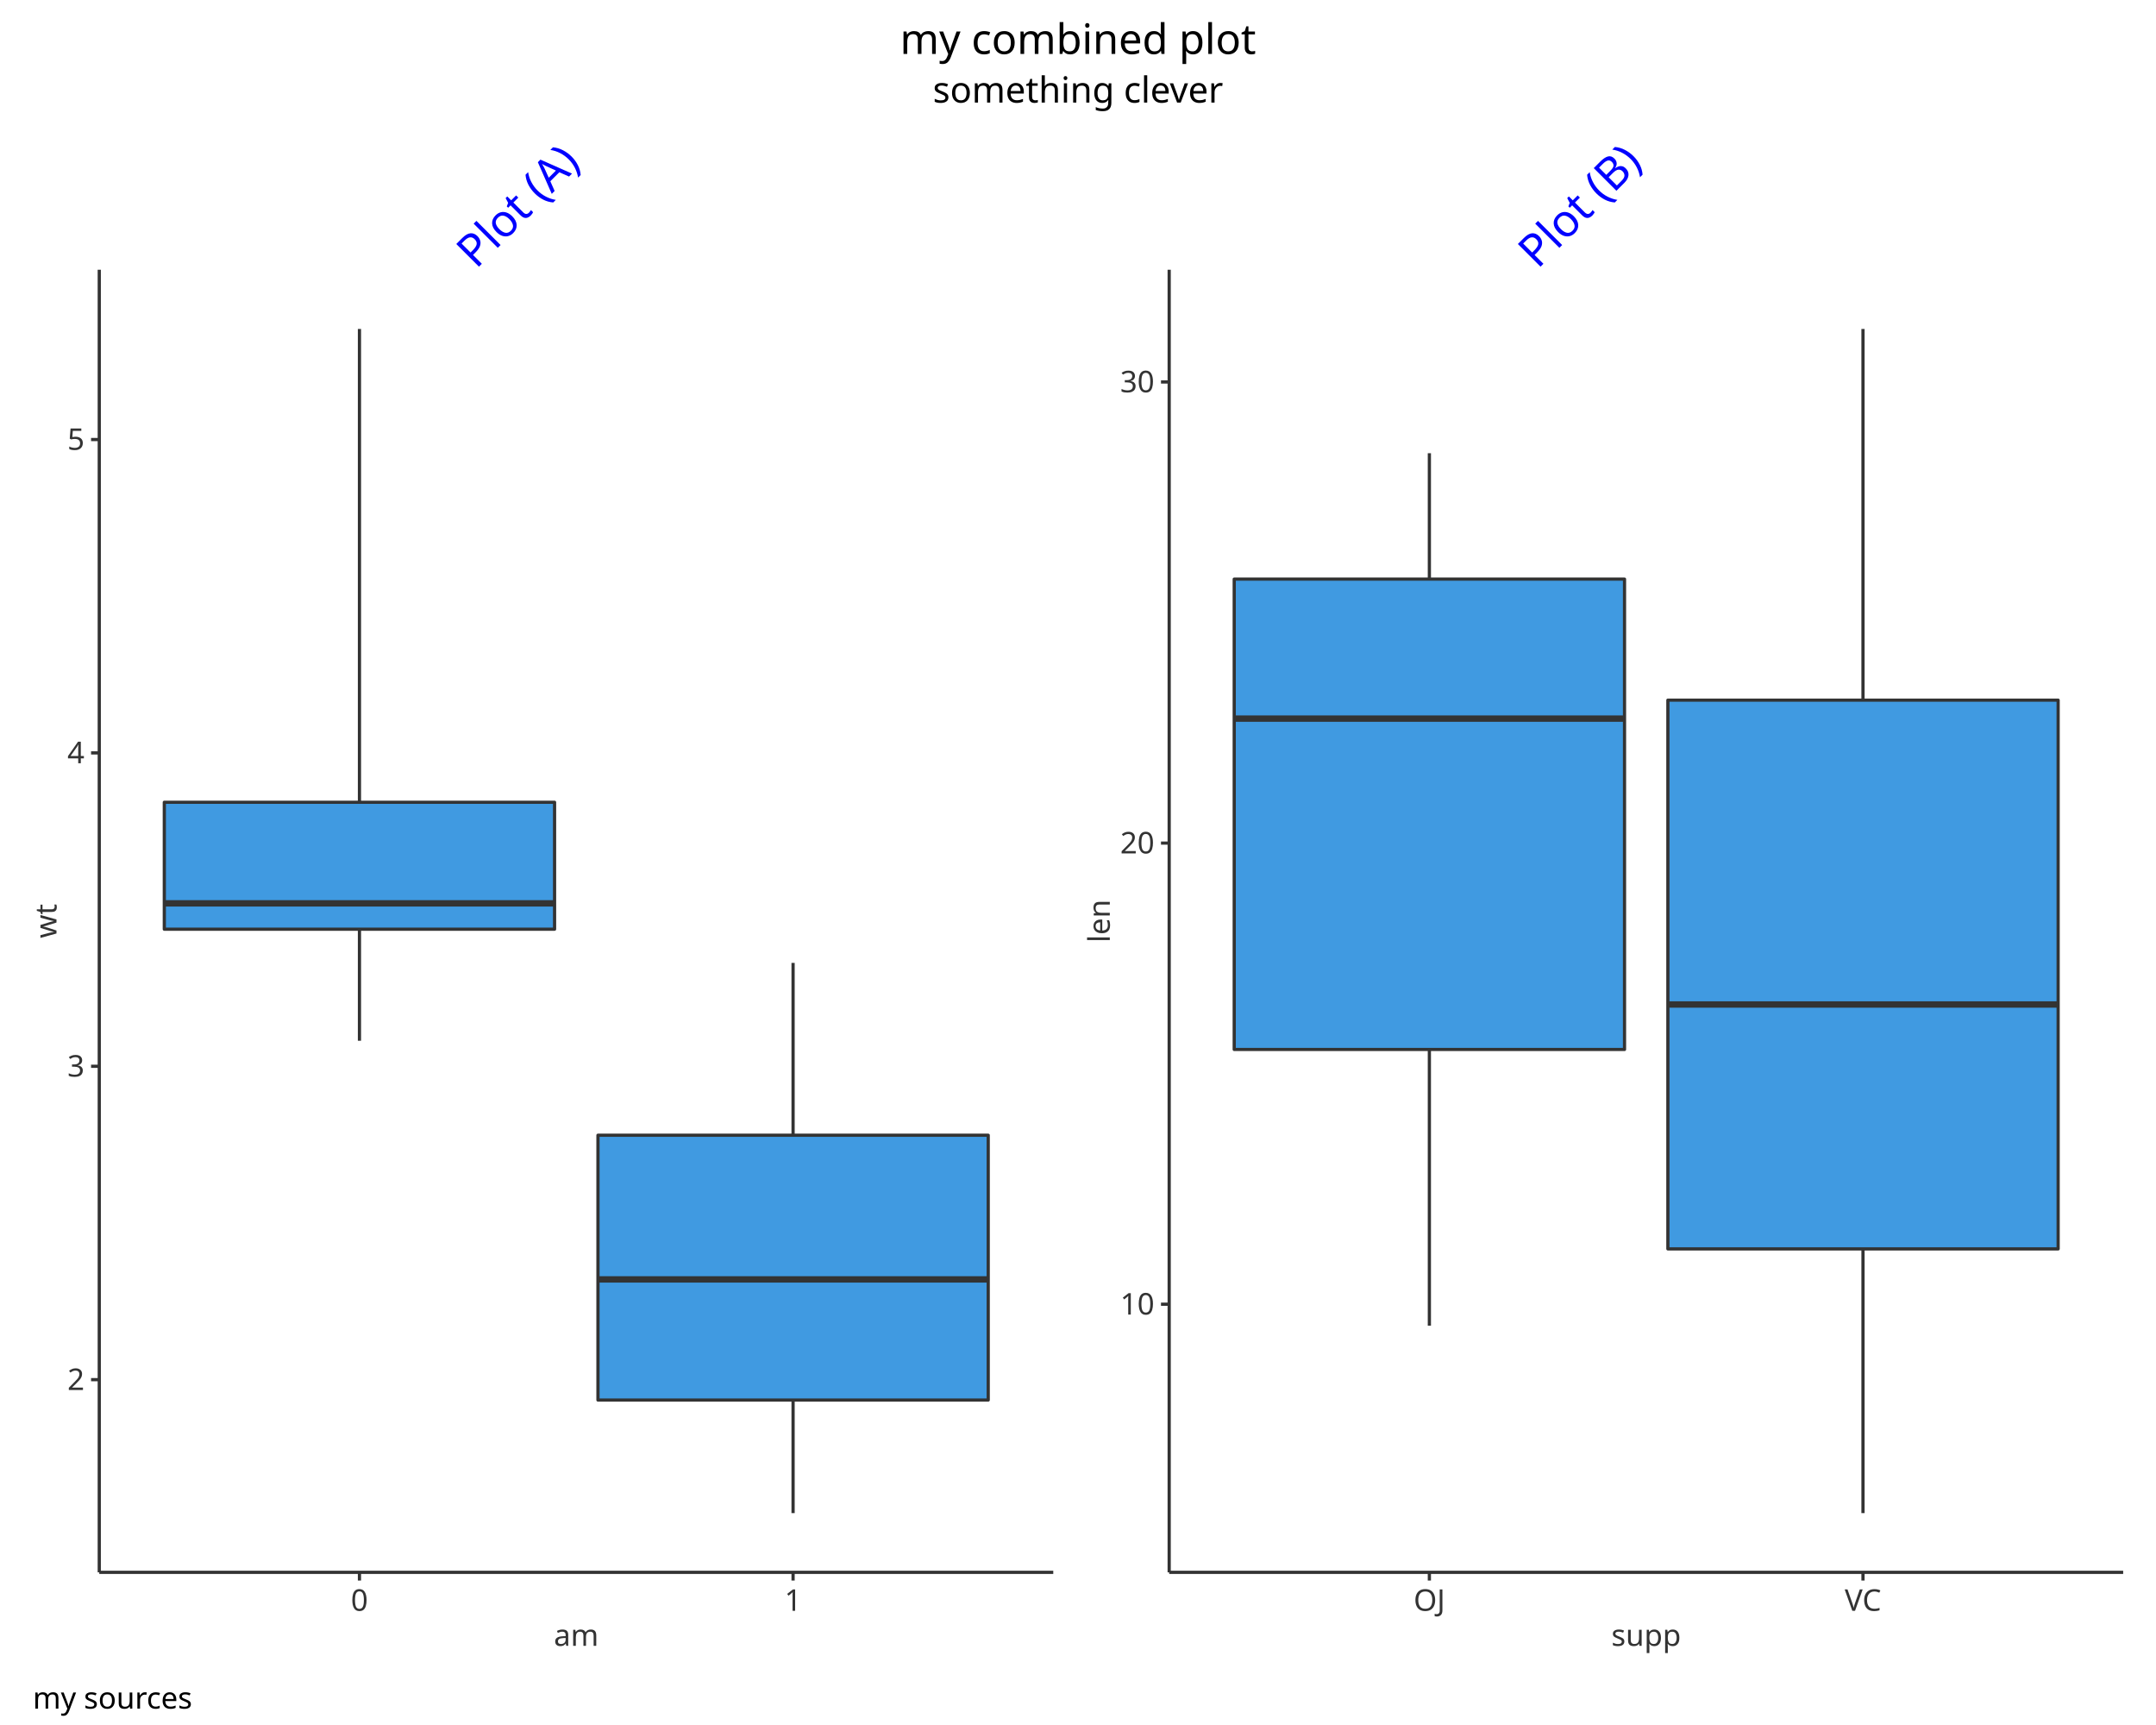
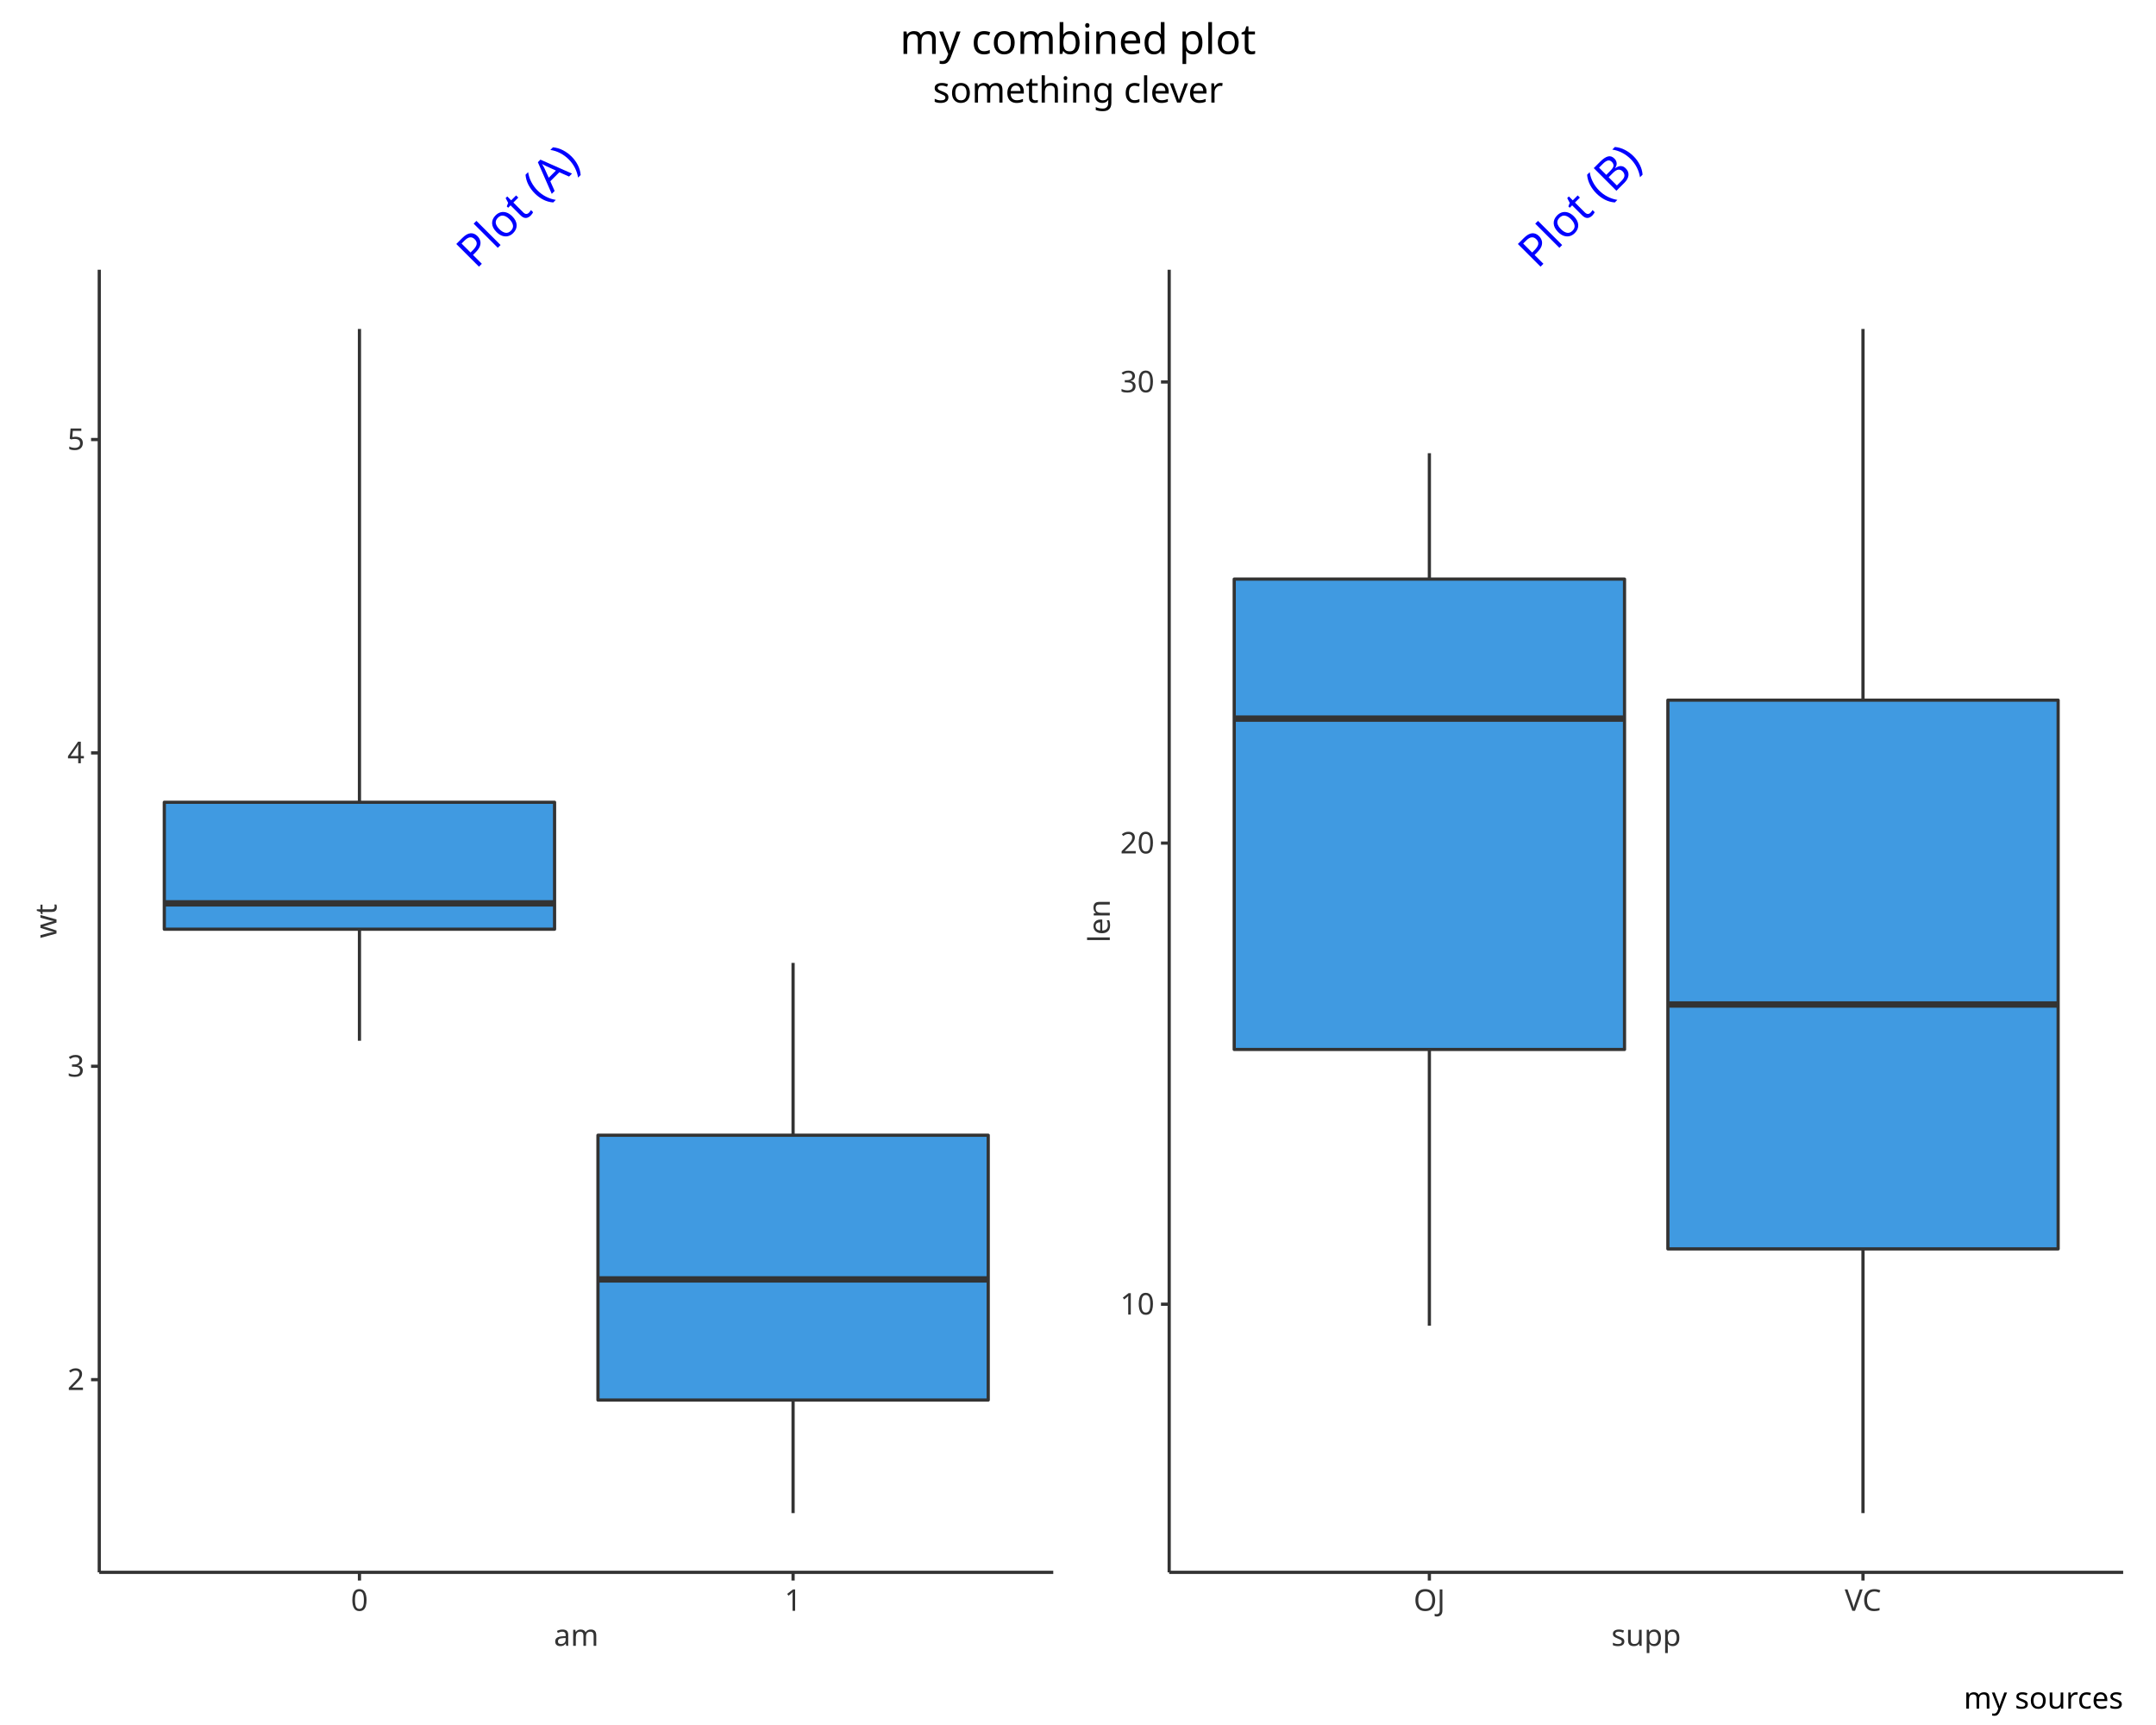
<svg xmlns="http://www.w3.org/2000/svg" class="svglite" data-engine-version="2.0" width="720.00pt" height="576.00pt" viewBox="0 0 720.00 576.00">
  <defs>
    <style type="text/css">
    .svglite line, .svglite polyline, .svglite polygon, .svglite path, .svglite rect, .svglite circle {
      fill: none;
      stroke: #000000;
      stroke-linecap: round;
      stroke-linejoin: round;
      stroke-miterlimit: 10.00;
    }
  </style>
  </defs>
  <rect width="100%" height="100%" style="stroke: none; fill: #FFFFFF;" />
  <defs>
    <clipPath id="cpMC4wMHw3MjAuMDB8MC4wMHw1NzYuMDA=">
      <rect x="0.00" y="0.00" width="720.00" height="576.00" />
    </clipPath>
  </defs>
  <g clip-path="url(#cpMC4wMHw3MjAuMDB8MC4wMHw1NzYuMDA=)">
    <rect x="0.00" y="0.00" width="720.00" height="576.00" style="stroke-width: 1.07; stroke: #FFFFFF; fill: #FFFFFF;" />
  </g>
  <defs>
    <clipPath id="cpNS40OHwzNTcuMjJ8MzkuNzN8NTU2LjA4">
      <rect x="5.48" y="39.73" width="351.74" height="516.35" />
    </clipPath>
  </defs>
  <g clip-path="url(#cpNS40OHwzNTcuMjJ8MzkuNzN8NTU2LjA4)">
    <rect x="5.48" y="39.73" width="351.74" height="516.35" style="stroke-width: 1.07; stroke: none; fill: #FFFFFF;" />
  </g>
  <g clip-path="url(#cpMC4wMHw3MjAuMDB8MC4wMHw1NzYuMDA=)">
</g>
  <defs>
    <clipPath id="cpMzMuMTV8MzUxLjc0fDkwLjA3fDUyNS4wMg==">
      <rect x="33.15" y="90.07" width="318.59" height="434.94" />
    </clipPath>
  </defs>
  <g clip-path="url(#cpMzMuMTV8MzUxLjc0fDkwLjA3fDUyNS4wMg==)">
    <rect x="33.15" y="90.07" width="318.59" height="434.94" style="stroke-width: 1.07; stroke: none; fill: #FFFFFF;" />
    <polyline points="33.15,513.01 351.74,513.01 " style="stroke-width: 0.53; stroke: #FFFFFF; stroke-linecap: butt;" />
    <polyline points="33.15,408.37 351.74,408.37 " style="stroke-width: 0.53; stroke: #FFFFFF; stroke-linecap: butt;" />
    <polyline points="33.15,303.73 351.74,303.73 " style="stroke-width: 0.53; stroke: #FFFFFF; stroke-linecap: butt;" />
    <polyline points="33.15,199.09 351.74,199.09 " style="stroke-width: 0.53; stroke: #FFFFFF; stroke-linecap: butt;" />
    <polyline points="33.15,94.45 351.74,94.45 " style="stroke-width: 0.53; stroke: #FFFFFF; stroke-linecap: butt;" />
  </g>
  <g clip-path="url(#cpMC4wMHw3MjAuMDB8MC4wMHw1NzYuMDA=)">
</g>
  <g clip-path="url(#cpMzMuMTV8MzUxLjc0fDkwLjA3fDUyNS4wMg==)">
</g>
  <g clip-path="url(#cpMC4wMHw3MjAuMDB8MC4wMHw1NzYuMDA=)">
</g>
  <g clip-path="url(#cpMzMuMTV8MzUxLjc0fDkwLjA3fDUyNS4wMg==)">
</g>
  <g clip-path="url(#cpMC4wMHw3MjAuMDB8MC4wMHw1NzYuMDA=)">
</g>
  <g clip-path="url(#cpMzMuMTV8MzUxLjc0fDkwLjA3fDUyNS4wMg==)">
</g>
  <g clip-path="url(#cpMC4wMHw3MjAuMDB8MC4wMHw1NzYuMDA=)">
</g>
  <g clip-path="url(#cpMzMuMTV8MzUxLjc0fDkwLjA3fDUyNS4wMg==)">
</g>
  <g clip-path="url(#cpMC4wMHw3MjAuMDB8MC4wMHw1NzYuMDA=)">
</g>
  <g clip-path="url(#cpMzMuMTV8MzUxLjc0fDkwLjA3fDUyNS4wMg==)">
</g>
  <g clip-path="url(#cpMC4wMHw3MjAuMDB8MC4wMHw1NzYuMDA=)">
</g>
  <g clip-path="url(#cpMzMuMTV8MzUxLjc0fDkwLjA3fDUyNS4wMg==)">
</g>
  <g clip-path="url(#cpMC4wMHw3MjAuMDB8MC4wMHw1NzYuMDA=)">
</g>
  <g clip-path="url(#cpMzMuMTV8MzUxLjc0fDkwLjA3fDUyNS4wMg==)">
</g>
  <g clip-path="url(#cpMC4wMHw3MjAuMDB8MC4wMHw1NzYuMDA=)">
</g>
  <g clip-path="url(#cpMzMuMTV8MzUxLjc0fDkwLjA3fDUyNS4wMg==)">
</g>
  <g clip-path="url(#cpMC4wMHw3MjAuMDB8MC4wMHw1NzYuMDA=)">
</g>
  <g clip-path="url(#cpMzMuMTV8MzUxLjc0fDkwLjA3fDUyNS4wMg==)">
</g>
  <g clip-path="url(#cpMC4wMHw3MjAuMDB8MC4wMHw1NzYuMDA=)">
</g>
  <g clip-path="url(#cpMzMuMTV8MzUxLjc0fDkwLjA3fDUyNS4wMg==)">
</g>
  <g clip-path="url(#cpMC4wMHw3MjAuMDB8MC4wMHw1NzYuMDA=)">
</g>
  <g clip-path="url(#cpMzMuMTV8MzUxLjc0fDkwLjA3fDUyNS4wMg==)">
</g>
  <g clip-path="url(#cpMC4wMHw3MjAuMDB8MC4wMHw1NzYuMDA=)">
</g>
  <g clip-path="url(#cpMzMuMTV8MzUxLjc0fDkwLjA3fDUyNS4wMg==)">
</g>
  <g clip-path="url(#cpMC4wMHw3MjAuMDB8MC4wMHw1NzYuMDA=)">
</g>
  <g clip-path="url(#cpMzMuMTV8MzUxLjc0fDkwLjA3fDUyNS4wMg==)">
</g>
  <g clip-path="url(#cpMC4wMHw3MjAuMDB8MC4wMHw1NzYuMDA=)">
</g>
  <g clip-path="url(#cpMzMuMTV8MzUxLjc0fDkwLjA3fDUyNS4wMg==)">
</g>
  <g clip-path="url(#cpMC4wMHw3MjAuMDB8MC4wMHw1NzYuMDA=)">
</g>
  <g clip-path="url(#cpMzMuMTV8MzUxLjc0fDkwLjA3fDUyNS4wMg==)">
</g>
  <g clip-path="url(#cpMC4wMHw3MjAuMDB8MC4wMHw1NzYuMDA=)">
</g>
  <g clip-path="url(#cpMzMuMTV8MzUxLjc0fDkwLjA3fDUyNS4wMg==)">
    <line x1="120.04" y1="267.89" x2="120.04" y2="109.84" style="stroke-width: 1.07; stroke: #333333; stroke-linecap: butt;" />
    <line x1="120.04" y1="310.27" x2="120.04" y2="347.52" style="stroke-width: 1.07; stroke: #333333; stroke-linecap: butt;" />
    <polygon points="54.87,267.89 54.87,310.27 185.20,310.27 185.20,267.89 54.87,267.89 " style="stroke-width: 1.07; stroke: #333333; fill: #0078D7; fill-opacity: 0.75;" />
    <line x1="54.87" y1="301.64" x2="185.20" y2="301.64" style="stroke-width: 2.13; stroke: #333333; stroke-linecap: butt;" />
    <line x1="264.85" y1="379.07" x2="264.85" y2="321.52" style="stroke-width: 1.07; stroke: #333333; stroke-linecap: butt;" />
    <line x1="264.85" y1="467.49" x2="264.85" y2="505.25" style="stroke-width: 1.07; stroke: #333333; stroke-linecap: butt;" />
    <polygon points="199.69,379.07 199.69,467.49 330.02,467.49 330.02,379.07 199.69,379.07 " style="stroke-width: 1.07; stroke: #333333; fill: #0078D7; fill-opacity: 0.75;" />
    <line x1="199.69" y1="427.21" x2="330.02" y2="427.21" style="stroke-width: 2.13; stroke: #333333; stroke-linecap: butt;" />
  </g>
  <g clip-path="url(#cpMC4wMHw3MjAuMDB8MC4wMHw1NzYuMDA=)">
    <polyline points="33.15,525.02 33.15,90.07 " style="stroke-width: 1.07; stroke: #333333; stroke-linecap: butt;" />
    <text x="28.22" y="464.13" text-anchor="end" style="font-size: 10.00px; fill: #333333; font-family: sans;" textLength="5.56px" lengthAdjust="spacingAndGlyphs">2</text>
    <text x="28.22" y="359.49" text-anchor="end" style="font-size: 10.00px; fill: #333333; font-family: sans;" textLength="5.56px" lengthAdjust="spacingAndGlyphs">3</text>
    <text x="28.22" y="254.85" text-anchor="end" style="font-size: 10.00px; fill: #333333; font-family: sans;" textLength="5.56px" lengthAdjust="spacingAndGlyphs">4</text>
    <text x="28.22" y="150.21" text-anchor="end" style="font-size: 10.00px; fill: #333333; font-family: sans;" textLength="5.56px" lengthAdjust="spacingAndGlyphs">5</text>
    <polyline points="30.41,460.69 33.15,460.69 " style="stroke-width: 1.07; stroke: #333333; stroke-linecap: butt;" />
    <polyline points="30.41,356.05 33.15,356.05 " style="stroke-width: 1.07; stroke: #333333; stroke-linecap: butt;" />
    <polyline points="30.41,251.41 33.15,251.41 " style="stroke-width: 1.07; stroke: #333333; stroke-linecap: butt;" />
    <polyline points="30.41,146.77 33.15,146.77 " style="stroke-width: 1.07; stroke: #333333; stroke-linecap: butt;" />
    <polyline points="33.15,525.02 351.74,525.02 " style="stroke-width: 1.07; stroke: #333333; stroke-linecap: butt;" />
    <polyline points="120.04,527.76 120.04,525.02 " style="stroke-width: 1.07; stroke: #333333; stroke-linecap: butt;" />
    <polyline points="264.85,527.76 264.85,525.02 " style="stroke-width: 1.07; stroke: #333333; stroke-linecap: butt;" />
    <text x="120.04" y="537.87" text-anchor="middle" style="font-size: 10.00px; fill: #333333; font-family: sans;" textLength="5.56px" lengthAdjust="spacingAndGlyphs">0</text>
    <text x="264.85" y="537.87" text-anchor="middle" style="font-size: 10.00px; fill: #333333; font-family: sans;" textLength="5.56px" lengthAdjust="spacingAndGlyphs">1</text>
    <text x="192.44" y="549.57" text-anchor="middle" style="font-size: 10.00px; fill: #333333; font-family: sans;" textLength="13.90px" lengthAdjust="spacingAndGlyphs">am</text>
    <text transform="translate(18.88,307.55) rotate(-90)" text-anchor="middle" style="font-size: 10.00px; fill: #333333; font-family: sans;" textLength="10.00px" lengthAdjust="spacingAndGlyphs">wt</text>
    <text transform="translate(158.92,90.07) rotate(-45)" style="font-size: 15.00px; fill: #0000FF; font-family: sans;" textLength="50.01px" lengthAdjust="spacingAndGlyphs">Plot (A)</text>
  </g>
  <defs>
    <clipPath id="cpMzU3LjIyfDcxNC41MnwzOS43M3w1NTYuMDg=">
      <rect x="357.22" y="39.73" width="357.30" height="516.35" />
    </clipPath>
  </defs>
  <g clip-path="url(#cpMzU3LjIyfDcxNC41MnwzOS43M3w1NTYuMDg=)">
    <rect x="357.22" y="39.73" width="357.30" height="516.35" style="stroke-width: 1.07; stroke: none; fill: #FFFFFF;" />
  </g>
  <g clip-path="url(#cpMC4wMHw3MjAuMDB8MC4wMHw1NzYuMDA=)">
</g>
  <defs>
    <clipPath id="cpMzkwLjQ1fDcwOS4wNHw5MC4wN3w1MjUuMDI=">
      <rect x="390.45" y="90.07" width="318.59" height="434.94" />
    </clipPath>
  </defs>
  <g clip-path="url(#cpMzkwLjQ1fDcwOS4wNHw5MC4wN3w1MjUuMDI=)">
    <rect x="390.45" y="90.07" width="318.59" height="434.94" style="stroke-width: 1.07; stroke: none; fill: #FFFFFF;" />
    <polyline points="390.45,512.48 709.04,512.48 " style="stroke-width: 0.53; stroke: #FFFFFF; stroke-linecap: butt;" />
    <polyline points="390.45,358.51 709.04,358.51 " style="stroke-width: 0.53; stroke: #FFFFFF; stroke-linecap: butt;" />
    <polyline points="390.45,204.54 709.04,204.54 " style="stroke-width: 0.53; stroke: #FFFFFF; stroke-linecap: butt;" />
  </g>
  <g clip-path="url(#cpMC4wMHw3MjAuMDB8MC4wMHw1NzYuMDA=)">
</g>
  <g clip-path="url(#cpMzkwLjQ1fDcwOS4wNHw5MC4wN3w1MjUuMDI=)">
</g>
  <g clip-path="url(#cpMC4wMHw3MjAuMDB8MC4wMHw1NzYuMDA=)">
</g>
  <g clip-path="url(#cpMzkwLjQ1fDcwOS4wNHw5MC4wN3w1MjUuMDI=)">
</g>
  <g clip-path="url(#cpMC4wMHw3MjAuMDB8MC4wMHw1NzYuMDA=)">
</g>
  <g clip-path="url(#cpMzkwLjQ1fDcwOS4wNHw5MC4wN3w1MjUuMDI=)">
</g>
  <g clip-path="url(#cpMC4wMHw3MjAuMDB8MC4wMHw1NzYuMDA=)">
</g>
  <g clip-path="url(#cpMzkwLjQ1fDcwOS4wNHw5MC4wN3w1MjUuMDI=)">
</g>
  <g clip-path="url(#cpMC4wMHw3MjAuMDB8MC4wMHw1NzYuMDA=)">
</g>
  <g clip-path="url(#cpMzkwLjQ1fDcwOS4wNHw5MC4wN3w1MjUuMDI=)">
</g>
  <g clip-path="url(#cpMC4wMHw3MjAuMDB8MC4wMHw1NzYuMDA=)">
</g>
  <g clip-path="url(#cpMzkwLjQ1fDcwOS4wNHw5MC4wN3w1MjUuMDI=)">
</g>
  <g clip-path="url(#cpMC4wMHw3MjAuMDB8MC4wMHw1NzYuMDA=)">
</g>
  <g clip-path="url(#cpMzkwLjQ1fDcwOS4wNHw5MC4wN3w1MjUuMDI=)">
</g>
  <g clip-path="url(#cpMC4wMHw3MjAuMDB8MC4wMHw1NzYuMDA=)">
</g>
  <g clip-path="url(#cpMzkwLjQ1fDcwOS4wNHw5MC4wN3w1MjUuMDI=)">
</g>
  <g clip-path="url(#cpMC4wMHw3MjAuMDB8MC4wMHw1NzYuMDA=)">
</g>
  <g clip-path="url(#cpMzkwLjQ1fDcwOS4wNHw5MC4wN3w1MjUuMDI=)">
</g>
  <g clip-path="url(#cpMC4wMHw3MjAuMDB8MC4wMHw1NzYuMDA=)">
</g>
  <g clip-path="url(#cpMzkwLjQ1fDcwOS4wNHw5MC4wN3w1MjUuMDI=)">
</g>
  <g clip-path="url(#cpMC4wMHw3MjAuMDB8MC4wMHw1NzYuMDA=)">
</g>
  <g clip-path="url(#cpMzkwLjQ1fDcwOS4wNHw5MC4wN3w1MjUuMDI=)">
</g>
  <g clip-path="url(#cpMC4wMHw3MjAuMDB8MC4wMHw1NzYuMDA=)">
</g>
  <g clip-path="url(#cpMzkwLjQ1fDcwOS4wNHw5MC4wN3w1MjUuMDI=)">
</g>
  <g clip-path="url(#cpMC4wMHw3MjAuMDB8MC4wMHw1NzYuMDA=)">
</g>
  <g clip-path="url(#cpMzkwLjQ1fDcwOS4wNHw5MC4wN3w1MjUuMDI=)">
</g>
  <g clip-path="url(#cpMC4wMHw3MjAuMDB8MC4wMHw1NzYuMDA=)">
</g>
  <g clip-path="url(#cpMzkwLjQ1fDcwOS4wNHw5MC4wN3w1MjUuMDI=)">
</g>
  <g clip-path="url(#cpMC4wMHw3MjAuMDB8MC4wMHw1NzYuMDA=)">
</g>
  <g clip-path="url(#cpMzkwLjQ1fDcwOS4wNHw5MC4wN3w1MjUuMDI=)">
</g>
  <g clip-path="url(#cpMC4wMHw3MjAuMDB8MC4wMHw1NzYuMDA=)">
</g>
  <g clip-path="url(#cpMzkwLjQ1fDcwOS4wNHw5MC4wN3w1MjUuMDI=)">
    <line x1="477.34" y1="193.37" x2="477.34" y2="151.34" style="stroke-width: 1.07; stroke: #333333; stroke-linecap: butt;" />
    <line x1="477.34" y1="350.43" x2="477.34" y2="442.66" style="stroke-width: 1.07; stroke: #333333; stroke-linecap: butt;" />
    <polygon points="412.17,193.37 412.17,350.43 542.51,350.43 542.51,193.37 412.17,193.37 " style="stroke-width: 1.07; stroke: #333333; fill: #0078D7; fill-opacity: 0.75;" />
    <line x1="412.17" y1="239.95" x2="542.51" y2="239.95" style="stroke-width: 2.13; stroke: #333333; stroke-linecap: butt;" />
    <line x1="622.15" y1="233.79" x2="622.15" y2="109.84" style="stroke-width: 1.07; stroke: #333333; stroke-linecap: butt;" />
    <line x1="622.15" y1="417.02" x2="622.15" y2="505.25" style="stroke-width: 1.07; stroke: #333333; stroke-linecap: butt;" />
    <polygon points="556.99,233.79 556.99,417.02 687.32,417.02 687.32,233.79 556.99,233.79 " style="stroke-width: 1.07; stroke: #333333; fill: #0078D7; fill-opacity: 0.75;" />
    <line x1="556.99" y1="335.41" x2="687.32" y2="335.41" style="stroke-width: 2.13; stroke: #333333; stroke-linecap: butt;" />
  </g>
  <g clip-path="url(#cpMC4wMHw3MjAuMDB8MC4wMHw1NzYuMDA=)">
    <polyline points="390.45,525.02 390.45,90.07 " style="stroke-width: 1.07; stroke: #333333; stroke-linecap: butt;" />
    <text x="385.52" y="438.94" text-anchor="end" style="font-size: 10.00px; fill: #333333; font-family: sans;" textLength="11.12px" lengthAdjust="spacingAndGlyphs">10</text>
    <text x="385.52" y="284.97" text-anchor="end" style="font-size: 10.00px; fill: #333333; font-family: sans;" textLength="11.12px" lengthAdjust="spacingAndGlyphs">20</text>
    <text x="385.52" y="130.99" text-anchor="end" style="font-size: 10.00px; fill: #333333; font-family: sans;" textLength="11.12px" lengthAdjust="spacingAndGlyphs">30</text>
    <polyline points="387.71,435.50 390.45,435.50 " style="stroke-width: 1.07; stroke: #333333; stroke-linecap: butt;" />
    <polyline points="387.71,281.52 390.45,281.52 " style="stroke-width: 1.07; stroke: #333333; stroke-linecap: butt;" />
    <polyline points="387.71,127.55 390.45,127.55 " style="stroke-width: 1.07; stroke: #333333; stroke-linecap: butt;" />
    <polyline points="390.45,525.02 709.04,525.02 " style="stroke-width: 1.07; stroke: #333333; stroke-linecap: butt;" />
    <polyline points="477.34,527.76 477.34,525.02 " style="stroke-width: 1.07; stroke: #333333; stroke-linecap: butt;" />
    <polyline points="622.15,527.76 622.15,525.02 " style="stroke-width: 1.07; stroke: #333333; stroke-linecap: butt;" />
    <text x="477.34" y="537.87" text-anchor="middle" style="font-size: 10.00px; fill: #333333; font-family: sans;" textLength="12.79px" lengthAdjust="spacingAndGlyphs">OJ</text>
    <text x="622.15" y="537.87" text-anchor="middle" style="font-size: 10.00px; fill: #333333; font-family: sans;" textLength="13.90px" lengthAdjust="spacingAndGlyphs">VC</text>
    <text x="549.75" y="549.57" text-anchor="middle" style="font-size: 10.00px; fill: #333333; font-family: sans;" textLength="21.69px" lengthAdjust="spacingAndGlyphs">supp</text>
    <text transform="translate(370.62,307.55) rotate(-90)" text-anchor="middle" style="font-size: 10.00px; fill: #333333; font-family: sans;" textLength="13.34px" lengthAdjust="spacingAndGlyphs">len</text>
    <text transform="translate(513.44,90.07) rotate(-45)" style="font-size: 15.00px; fill: #0000FF; font-family: sans;" textLength="50.01px" lengthAdjust="spacingAndGlyphs">Plot (B)</text>
-     <text x="10.96" y="570.52" style="font-size: 10.00px; font-family: sans;" textLength="51.14px" lengthAdjust="spacingAndGlyphs">my sources</text>
+     <text x="709.04" y="570.52" text-anchor="end" style="font-size: 10.00px; font-family: sans;" textLength="51.14px" lengthAdjust="spacingAndGlyphs">my sources</text>
    <text x="360.00" y="34.25" text-anchor="middle" style="font-size: 12.00px; font-family: sans;" textLength="90.73px" lengthAdjust="spacingAndGlyphs">something clever</text>
    <text x="360.00" y="18.02" text-anchor="middle" style="font-size: 14.00px; font-family: sans;" textLength="109.74px" lengthAdjust="spacingAndGlyphs">my combined plot</text>
  </g>
</svg>
